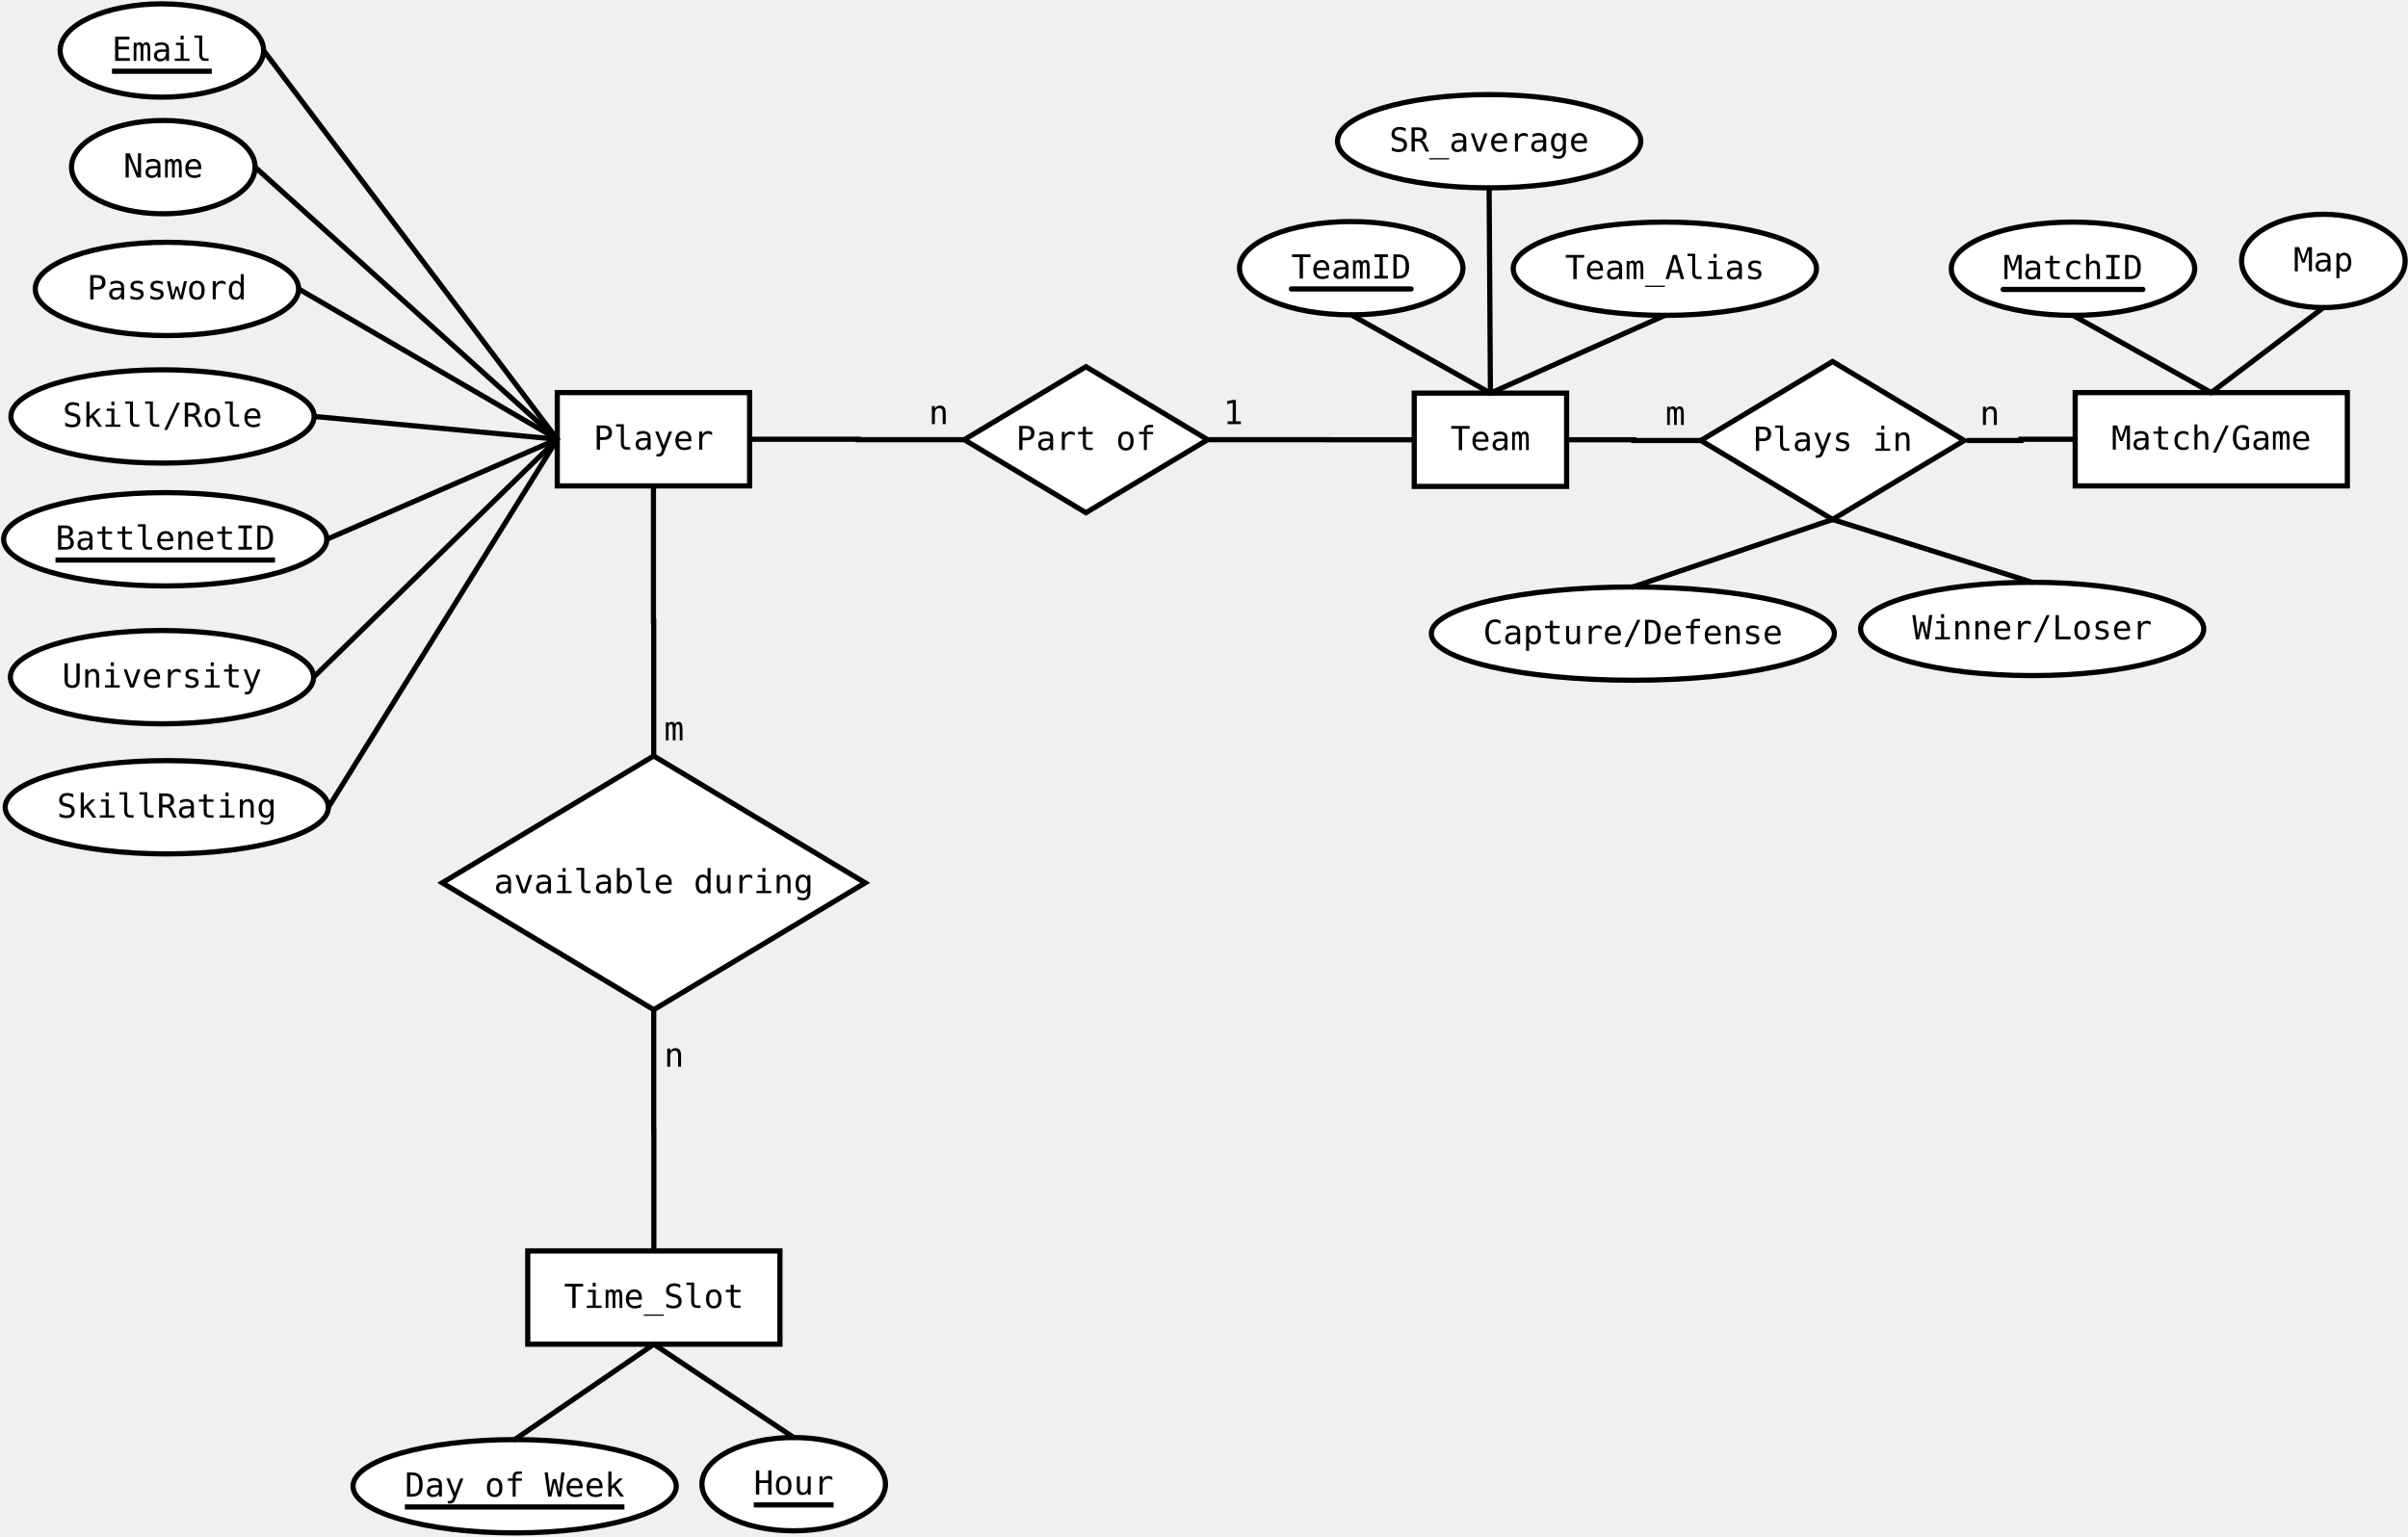
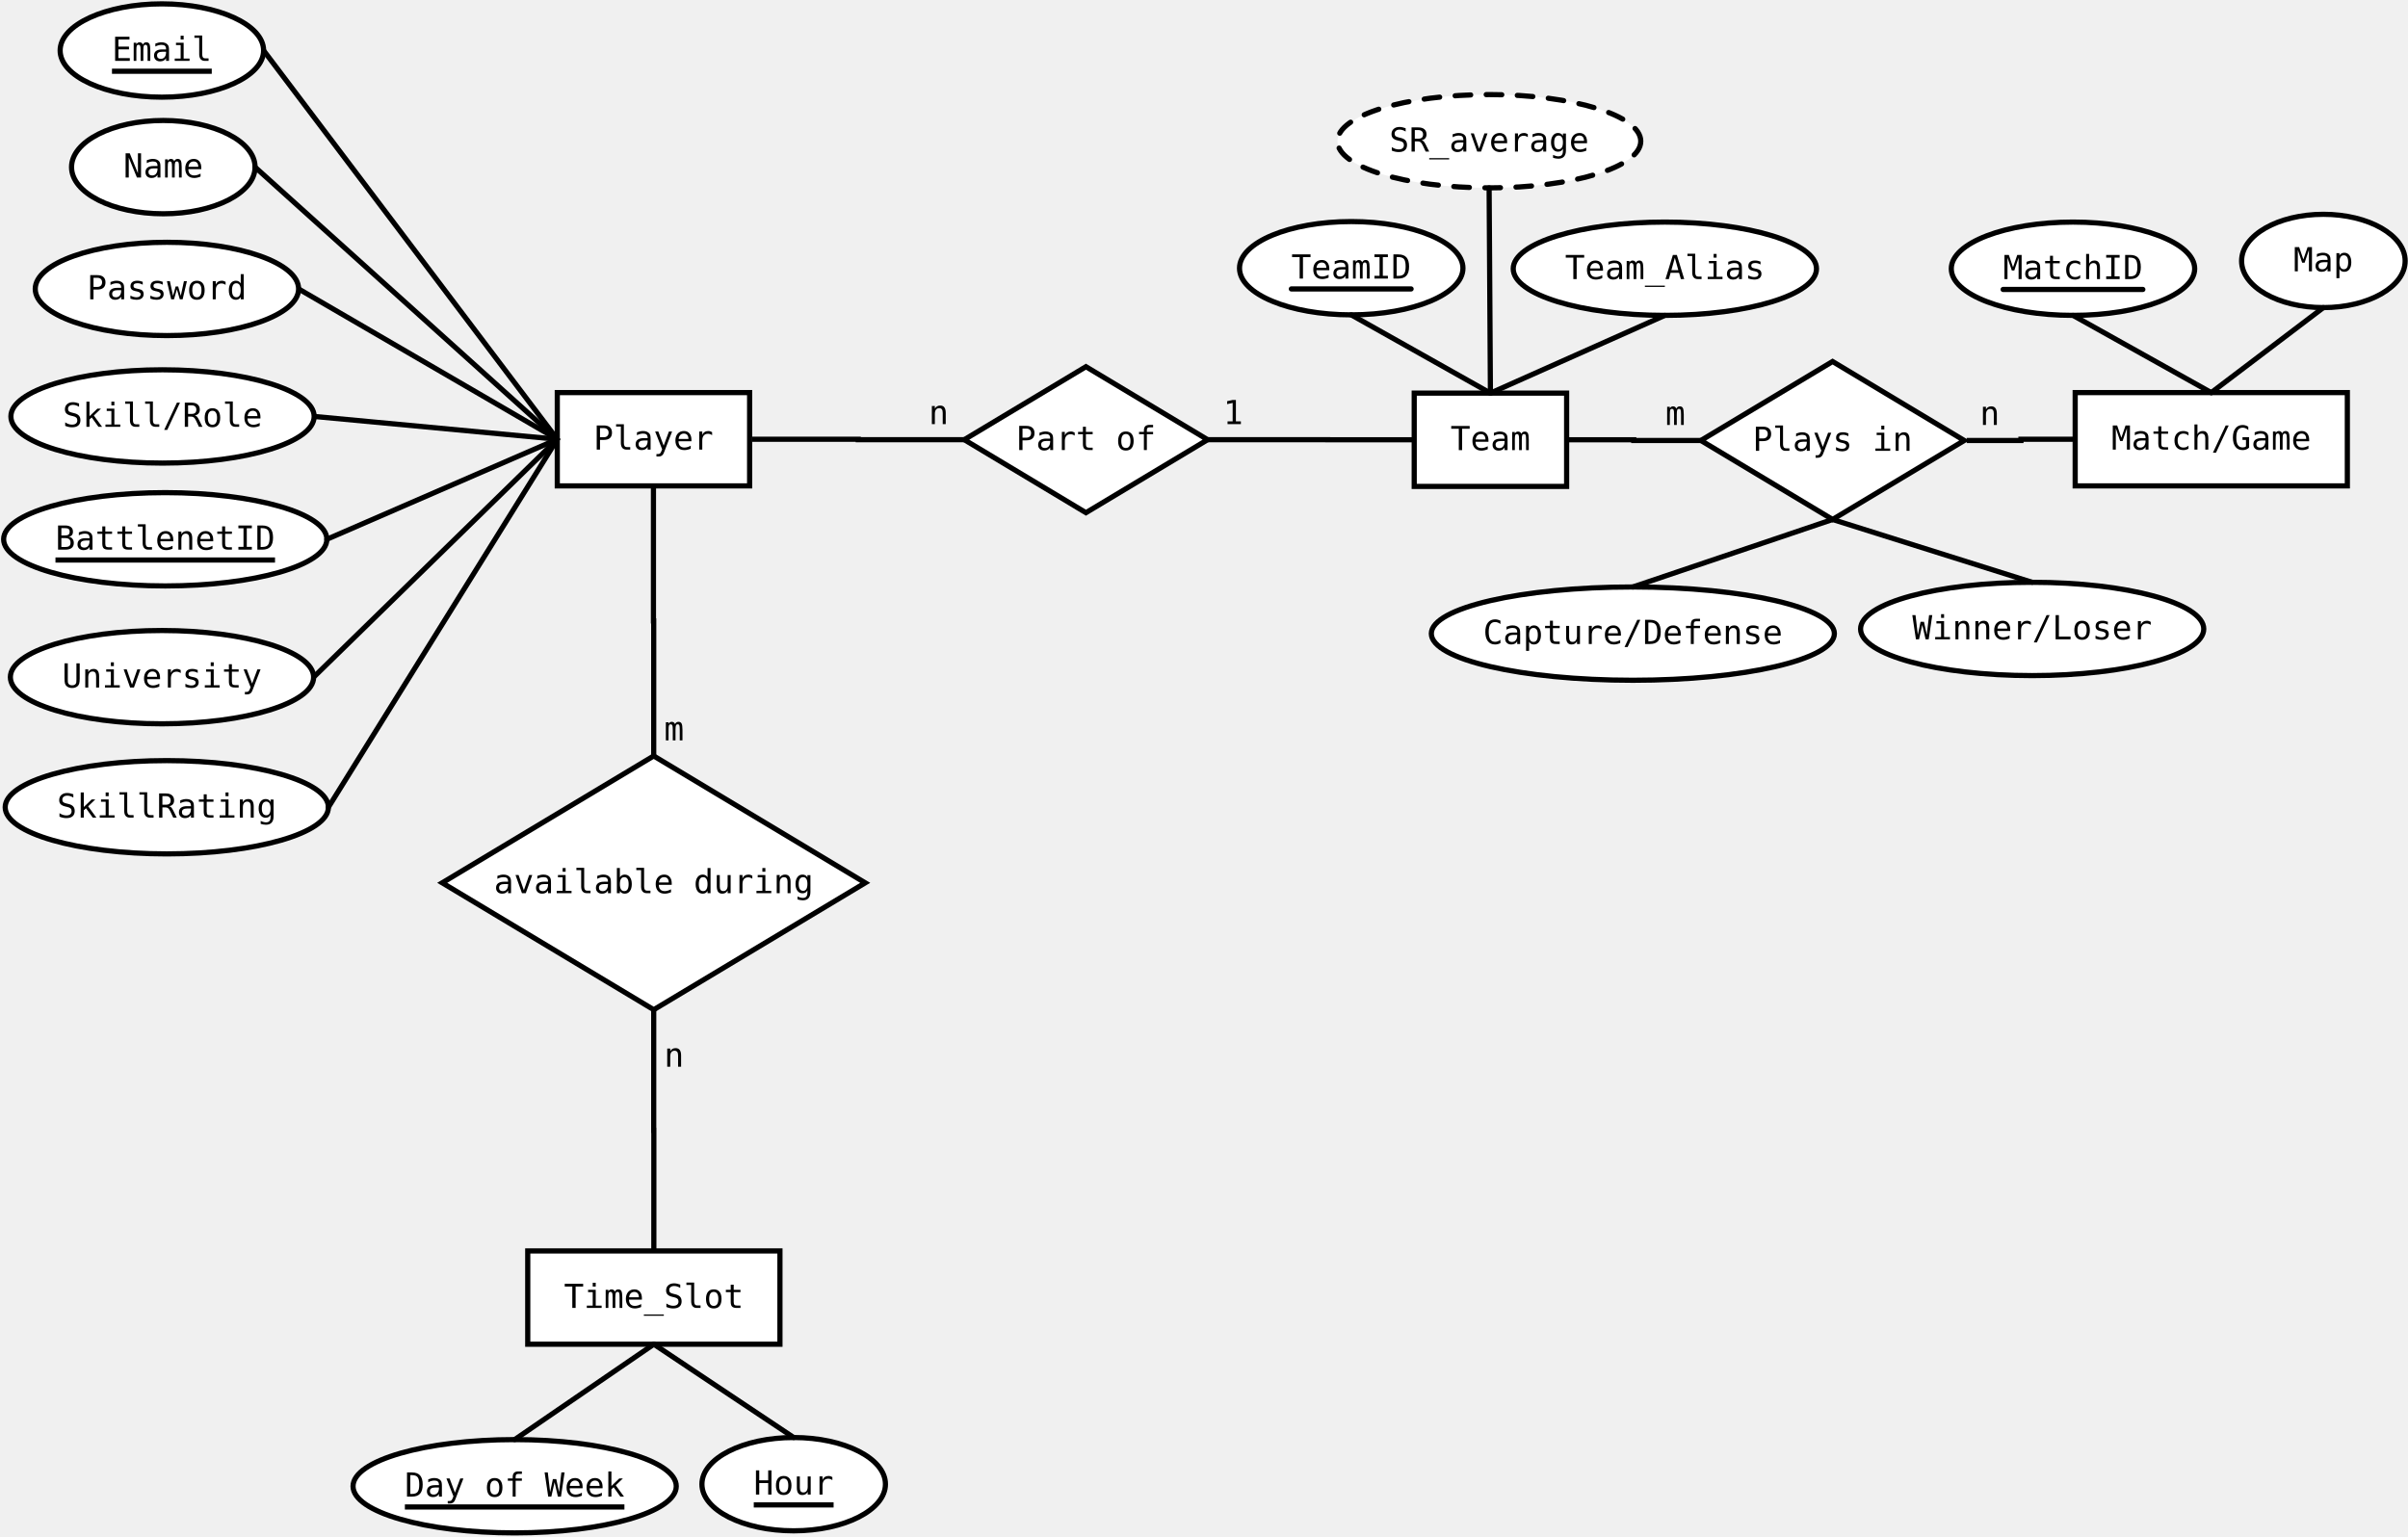
<svg xmlns="http://www.w3.org/2000/svg" width="47cm" height="30cm" viewBox="94 64 929 592">
  <g id="Background">
    <g>
      <rect style="fill: #ffffff; fill-opacity: 1; stroke-opacity: 1; stroke-width: 2; stroke: #000000" x="309" y="215" width="74.2" height="36" />
      <text font-size="12.8" style="fill: #000000; fill-opacity: 1; stroke: none;text-anchor:middle;font-family:monospace;font-style:normal;font-weight:normal" x="346.1" y="237">Player</text>
    </g>
    <g>
      <rect style="fill: #ffffff; fill-opacity: 1; stroke-opacity: 1; stroke-width: 2; stroke: #000000" x="639.6" y="215.2" width="58.8" height="36" />
      <text font-size="12.8" style="fill: #000000; fill-opacity: 1; stroke: none;text-anchor:middle;font-family:monospace;font-style:normal;font-weight:normal" x="669" y="237.2">Team</text>
    </g>
    <g>
      <rect style="fill: #ffffff; fill-opacity: 1; stroke-opacity: 1; stroke-width: 2; stroke: #000000" x="894.6" y="215" width="105" height="36" />
      <text font-size="12.8" style="fill: #000000; fill-opacity: 1; stroke: none;text-anchor:middle;font-family:monospace;font-style:normal;font-weight:normal" x="947.1" y="237">Match/Game</text>
    </g>
    <g>
      <rect style="fill: #ffffff; fill-opacity: 1; stroke-opacity: 1; stroke-width: 2; stroke: #000000" x="297.6" y="546.2" width="97.3" height="36" />
      <text font-size="12.8" style="fill: #000000; fill-opacity: 1; stroke: none;text-anchor:middle;font-family:monospace;font-style:normal;font-weight:normal" x="346.25" y="568.2">Time_Slot</text>
    </g>
    <g>
      <polygon style="fill: #ffffff; fill-opacity: 1; stroke-opacity: 1; stroke-width: 2; stroke: #000000" fill-rule="evenodd" points="466,233.17 512.95,205 559.9,233.17 512.95,261.34 " />
      <text font-size="12.8" style="fill: #000000; fill-opacity: 1; stroke: none;text-anchor:end;font-family:monospace;font-style:normal;font-weight:normal" x="460" y="227.17">n</text>
      <text font-size="12.8" style="fill: #000000; fill-opacity: 1; stroke: none;text-anchor:start;font-family:monospace;font-style:normal;font-weight:normal" x="565.9" y="227.17">1</text>
      <text font-size="12.8" style="fill: #000000; fill-opacity: 1; stroke: none;text-anchor:middle;font-family:monospace;font-style:normal;font-weight:normal" x="512.95" y="237.17">Part of</text>
    </g>
    <g>
      <polygon style="fill: #ffffff; fill-opacity: 1; stroke-opacity: 1; stroke-width: 2; stroke: #000000" fill-rule="evenodd" points="264.6,404.16 346.2,355.2 427.8,404.16 346.2,453.12 " />
      <text font-size="12.8" style="fill: #000000; fill-opacity: 1; stroke: none;text-anchor:start;font-family:monospace;font-style:normal;font-weight:normal" x="350.2" y="349.2">m</text>
      <text font-size="12.8" style="fill: #000000; fill-opacity: 1; stroke: none;text-anchor:start;font-family:monospace;font-style:normal;font-weight:normal" x="350.2" y="475.12">n</text>
      <text font-size="12.8" style="fill: #000000; fill-opacity: 1; stroke: none;text-anchor:middle;font-family:monospace;font-style:normal;font-weight:normal" x="346.2" y="408.16">available during</text>
    </g>
    <polyline style="fill: none; stroke-opacity: 1; stroke-width: 2; stroke: #000000" points="346.1,251 346.1,303.1 346.2,303.1 346.2,355.2 " />
    <polyline style="fill: none; stroke-opacity: 1; stroke-width: 2; stroke: #000000" points="384.209,233 425.105,233 425.105,233.17 466,233.17 " />
    <polyline style="fill: none; stroke-opacity: 1; stroke-width: 2; stroke: #000000" points="559.9,233.17 606.25,233.17 606.25,233.2 639.6,233.2 " />
    <polyline style="fill: none; stroke-opacity: 1; stroke-width: 2; stroke: #000000" points="346.2,453.12 346.2,499.66 346.25,499.66 346.25,546.2 " />
    <g>
      <ellipse style="fill: #ffffff; fill-opacity: 1; stroke: none" cx="157" cy="128" rx="35.4" ry="18" />
      <ellipse style="fill: none; stroke-opacity: 1; stroke-width: 2; stroke: #000000" cx="157" cy="128" rx="35.4" ry="18" />
      <text font-size="12.8" style="fill: #000000; fill-opacity: 1; stroke: none;text-anchor:middle;font-family:monospace;font-style:normal;font-weight:normal" x="157" y="132">Name</text>
    </g>
    <g>
      <ellipse style="fill: #ffffff; fill-opacity: 1; stroke: none" cx="156.45" cy="83" rx="39.25" ry="18" />
      <ellipse style="fill: none; stroke-opacity: 1; stroke-width: 2; stroke: #000000" cx="156.45" cy="83" rx="39.25" ry="18" />
      <text font-size="12.8" style="fill: #000000; fill-opacity: 1; stroke: none;text-anchor:middle;font-family:monospace;font-style:normal;font-weight:normal" x="156.45" y="87">Email</text>
      <line style="fill: none; stroke-opacity: 1; stroke-width: 2; stroke: #000000" x1="137.2" y1="91" x2="175.7" y2="91" />
    </g>
    <g>
      <ellipse style="fill: #ffffff; fill-opacity: 1; stroke: none" cx="157.75" cy="271.6" rx="62.35" ry="18" />
      <ellipse style="fill: none; stroke-opacity: 1; stroke-width: 2; stroke: #000000" cx="157.75" cy="271.6" rx="62.35" ry="18" />
      <text font-size="12.8" style="fill: #000000; fill-opacity: 1; stroke: none;text-anchor:middle;font-family:monospace;font-style:normal;font-weight:normal" x="157.75" y="275.6">BattlenetID</text>
      <line style="fill: none; stroke-opacity: 1; stroke-width: 2; stroke: #000000" x1="115.4" y1="279.6" x2="200.1" y2="279.6" />
    </g>
    <g>
      <ellipse style="fill: #ffffff; fill-opacity: 1; stroke: none" cx="156.5" cy="324.8" rx="58.5" ry="18" />
      <ellipse style="fill: none; stroke-opacity: 1; stroke-width: 2; stroke: #000000" cx="156.5" cy="324.8" rx="58.5" ry="18" />
      <text font-size="12.8" style="fill: #000000; fill-opacity: 1; stroke: none;text-anchor:middle;font-family:monospace;font-style:normal;font-weight:normal" x="156.5" y="328.8">University</text>
    </g>
    <g>
      <ellipse style="fill: #ffffff; fill-opacity: 1; stroke: none" cx="158.4" cy="175" rx="50.8" ry="18" />
      <ellipse style="fill: none; stroke-opacity: 1; stroke-width: 2; stroke: #000000" cx="158.4" cy="175" rx="50.8" ry="18" />
      <text font-size="12.8" style="fill: #000000; fill-opacity: 1; stroke: none;text-anchor:middle;font-family:monospace;font-style:normal;font-weight:normal" x="158.4" y="179">Password</text>
    </g>
    <g>
      <ellipse style="fill: #ffffff; fill-opacity: 1; stroke: none" cx="156.7" cy="224.2" rx="58.5" ry="18" />
      <ellipse style="fill: none; stroke-opacity: 1; stroke-width: 2; stroke: #000000" cx="156.7" cy="224.2" rx="58.5" ry="18" />
      <text font-size="12.8" style="fill: #000000; fill-opacity: 1; stroke: none;text-anchor:middle;font-family:monospace;font-style:normal;font-weight:normal" x="156.7" y="228.2">Skill/Role</text>
    </g>
    <line style="fill: none; stroke-opacity: 1; stroke-width: 2; stroke: #000000" x1="309" y1="233" x2="215.2" y2="224.2" />
    <line style="fill: none; stroke-opacity: 1; stroke-width: 2; stroke: #000000" x1="309" y1="233" x2="209.2" y2="175" />
    <line style="fill: none; stroke-opacity: 1; stroke-width: 2; stroke-linecap: round; stroke: #000000" x1="309" y1="233" x2="195.7" y2="83" />
    <line style="fill: none; stroke-opacity: 1; stroke-width: 2; stroke-linecap: round; stroke: #000000" x1="309" y1="233" x2="192.4" y2="128" />
    <line style="fill: none; stroke-opacity: 1; stroke-width: 2; stroke-linecap: round; stroke: #000000" x1="309" y1="233" x2="220.1" y2="271.6" />
    <line style="fill: none; stroke-opacity: 1; stroke-width: 2; stroke-linecap: round; stroke: #000000" x1="309" y1="233" x2="215" y2="324.8" />
    <g>
      <ellipse style="fill: #ffffff; fill-opacity: 1; stroke: none" cx="615.3" cy="167" rx="43.1" ry="18" />
      <ellipse style="fill: none; stroke-opacity: 1; stroke-width: 2; stroke-linecap: round; stroke: #000000" cx="615.3" cy="167" rx="43.1" ry="18" />
      <text font-size="12.8" style="fill: #000000; fill-opacity: 1; stroke: none;text-anchor:middle;font-family:monospace;font-style:normal;font-weight:normal" x="615.3" y="171">TeamID</text>
      <line style="fill: none; stroke-opacity: 1; stroke-width: 2; stroke-linecap: round; stroke: #000000" x1="592.2" y1="175" x2="638.4" y2="175" />
    </g>
    <g>
      <ellipse style="fill: #ffffff; fill-opacity: 1; stroke: none" cx="736.3" cy="167.2" rx="58.5" ry="18" />
      <ellipse style="fill: none; stroke-opacity: 1; stroke-width: 2; stroke-linecap: round; stroke: #000000" cx="736.3" cy="167.2" rx="58.5" ry="18" />
      <text font-size="12.8" style="fill: #000000; fill-opacity: 1; stroke: none;text-anchor:middle;font-family:monospace;font-style:normal;font-weight:normal" x="736.3" y="171.2">Team_Alias</text>
    </g>
    <line style="fill: none; stroke-opacity: 1; stroke-width: 2; stroke-linecap: round; stroke: #000000" x1="615.3" y1="185" x2="669" y2="215.2" />
    <line style="fill: none; stroke-opacity: 1; stroke-width: 2; stroke-linecap: round; stroke: #000000" x1="736.3" y1="185.2" x2="669" y2="215.2" />
    <g>
      <polygon style="fill: #ffffff; fill-opacity: 1; stroke-opacity: 1; stroke-width: 2; stroke-linecap: round; stroke: #000000" fill-rule="evenodd" points="750.202,233.48 801.002,203 851.802,233.48 801.002,263.96 " />
      <text font-size="12.8" style="fill: #000000; fill-opacity: 1; stroke: none;text-anchor:end;font-family:monospace;font-style:normal;font-weight:normal" x="744.202" y="227.48">m</text>
      <text font-size="12.8" style="fill: #000000; fill-opacity: 1; stroke: none;text-anchor:start;font-family:monospace;font-style:normal;font-weight:normal" x="857.802" y="227.48">n</text>
      <text font-size="12.8" style="fill: #000000; fill-opacity: 1; stroke: none;text-anchor:middle;font-family:monospace;font-style:normal;font-weight:normal" x="801.002" y="237.48">Plays in</text>
    </g>
    <polyline style="fill: none; stroke-opacity: 1; stroke-width: 2; stroke: #000000" points="698.4,233.2 724.301,233.2 724.301,233.48 750.202,233.48 " />
    <polyline style="fill: none; stroke-opacity: 1; stroke-width: 2; stroke: #000000" points="852.75,233.48 873.675,233.48 873.675,233 894.6,233 " />
    <g>
      <ellipse style="fill: #ffffff; fill-opacity: 1; stroke: none" cx="292.552" cy="637" rx="62.35" ry="18" />
      <ellipse style="fill: none; stroke-opacity: 1; stroke-width: 2; stroke: #000000" cx="292.552" cy="637" rx="62.35" ry="18" />
      <text font-size="12.8" style="fill: #000000; fill-opacity: 1; stroke: none;text-anchor:middle;font-family:monospace;font-style:normal;font-weight:normal" x="292.552" y="641">Day of Week</text>
      <line style="fill: none; stroke-opacity: 1; stroke-width: 2; stroke: #000000" x1="250.202" y1="645" x2="334.902" y2="645" />
    </g>
    <g>
      <ellipse style="fill: #ffffff; fill-opacity: 1; stroke: none" cx="400.202" cy="636.2" rx="35.4" ry="18" />
      <ellipse style="fill: none; stroke-opacity: 1; stroke-width: 2; stroke: #000000" cx="400.202" cy="636.2" rx="35.4" ry="18" />
      <text font-size="12.8" style="fill: #000000; fill-opacity: 1; stroke: none;text-anchor:middle;font-family:monospace;font-style:normal;font-weight:normal" x="400.202" y="640.2">Hour</text>
      <line style="fill: none; stroke-opacity: 1; stroke-width: 2; stroke: #000000" x1="384.802" y1="644.2" x2="415.602" y2="644.2" />
    </g>
    <line style="fill: none; stroke-opacity: 1; stroke-width: 2; stroke-linecap: round; stroke: #000000" x1="346.25" y1="582.2" x2="292.552" y2="619" />
    <line style="fill: none; stroke-opacity: 1; stroke-width: 2; stroke-linecap: round; stroke: #000000" x1="346.25" y1="582.2" x2="400.202" y2="618.2" />
    <g>
      <ellipse style="fill: #ffffff; fill-opacity: 1; stroke: none" cx="723.952" cy="308" rx="77.75" ry="18" />
      <ellipse style="fill: none; stroke-opacity: 1; stroke-width: 2; stroke-linecap: round; stroke: #000000" cx="723.952" cy="308" rx="77.75" ry="18" />
      <text font-size="12.8" style="fill: #000000; fill-opacity: 1; stroke: none;text-anchor:middle;font-family:monospace;font-style:normal;font-weight:normal" x="723.952" y="312">Capture/Defense</text>
    </g>
    <g>
      <ellipse style="fill: #ffffff; fill-opacity: 1; stroke: none" cx="878.002" cy="306.2" rx="66.2" ry="18" />
      <ellipse style="fill: none; stroke-opacity: 1; stroke-width: 2; stroke-linecap: round; stroke: #000000" cx="878.002" cy="306.2" rx="66.2" ry="18" />
      <text font-size="12.8" style="fill: #000000; fill-opacity: 1; stroke: none;text-anchor:middle;font-family:monospace;font-style:normal;font-weight:normal" x="878.002" y="310.2">Winner/Loser</text>
    </g>
    <g>
      <ellipse style="fill: #ffffff; fill-opacity: 1; stroke: none" cx="893.752" cy="167.2" rx="46.95" ry="18" />
      <ellipse style="fill: none; stroke-opacity: 1; stroke-width: 2; stroke-linecap: round; stroke: #000000" cx="893.752" cy="167.2" rx="46.95" ry="18" />
      <text font-size="12.8" style="fill: #000000; fill-opacity: 1; stroke: none;text-anchor:middle;font-family:monospace;font-style:normal;font-weight:normal" x="893.752" y="171.2">MatchID</text>
      <line style="fill: none; stroke-opacity: 1; stroke-width: 2; stroke-linecap: round; stroke: #000000" x1="866.802" y1="175.2" x2="920.702" y2="175.2" />
    </g>
    <g>
      <ellipse style="fill: #ffffff; fill-opacity: 1; stroke: none" cx="990.352" cy="164.2" rx="31.55" ry="18" />
      <ellipse style="fill: none; stroke-opacity: 1; stroke-width: 2; stroke-linecap: round; stroke: #000000" cx="990.352" cy="164.2" rx="31.55" ry="18" />
      <text font-size="12.8" style="fill: #000000; fill-opacity: 1; stroke: none;text-anchor:middle;font-family:monospace;font-style:normal;font-weight:normal" x="990.352" y="168.2">Map</text>
    </g>
    <line style="fill: none; stroke-opacity: 1; stroke-width: 2; stroke-linecap: round; stroke: #000000" x1="893.752" y1="185.2" x2="947.1" y2="215" />
    <line style="fill: none; stroke-opacity: 1; stroke-width: 2; stroke-linecap: round; stroke: #000000" x1="990.352" y1="182.2" x2="947.1" y2="215" />
    <line style="fill: none; stroke-opacity: 1; stroke-width: 2; stroke-linecap: round; stroke: #000000" x1="723.952" y1="290" x2="801.002" y2="263.96" />
    <line style="fill: none; stroke-opacity: 1; stroke-width: 2; stroke-linecap: round; stroke: #000000" x1="878.002" y1="288.2" x2="801.002" y2="263.96" />
    <g>
      <ellipse style="fill: #ffffff; fill-opacity: 1; stroke: none" cx="668.5" cy="118" rx="58.5" ry="18" />
-       <ellipse style="fill: none; stroke-opacity: 1; stroke-width: 2; stroke-linecap: round; stroke: #000000" cx="668.5" cy="118" rx="58.5" ry="18" />
+       <ellipse style="fill: none; stroke-opacity: 1; stroke-width: 2; stroke-linecap: round; stroke-dasharray: 6; stroke: #000000" cx="668.5" cy="118" rx="58.5" ry="18" />
      <text font-size="12.8" style="fill: #000000; fill-opacity: 1; stroke: none;text-anchor:middle;font-family:monospace;font-style:normal;font-weight:normal" x="668.5" y="122">SR_average</text>
    </g>
    <line style="fill: none; stroke-opacity: 1; stroke-width: 2; stroke-linecap: round; stroke: #000000" x1="668.5" y1="136" x2="669" y2="215.2" />
    <g>
      <ellipse style="fill: #ffffff; fill-opacity: 1; stroke: none" cx="158.35" cy="375" rx="62.35" ry="18" />
      <ellipse style="fill: none; stroke-opacity: 1; stroke-width: 2; stroke-linecap: round; stroke: #000000" cx="158.35" cy="375" rx="62.35" ry="18" />
      <text font-size="12.8" style="fill: #000000; fill-opacity: 1; stroke: none;text-anchor:middle;font-family:monospace;font-style:normal;font-weight:normal" x="158.35" y="379">SkillRating</text>
    </g>
    <line style="fill: none; stroke-opacity: 1; stroke-width: 2; stroke-linecap: round; stroke: #000000" x1="220.7" y1="375" x2="309" y2="233" />
  </g>
</svg>
